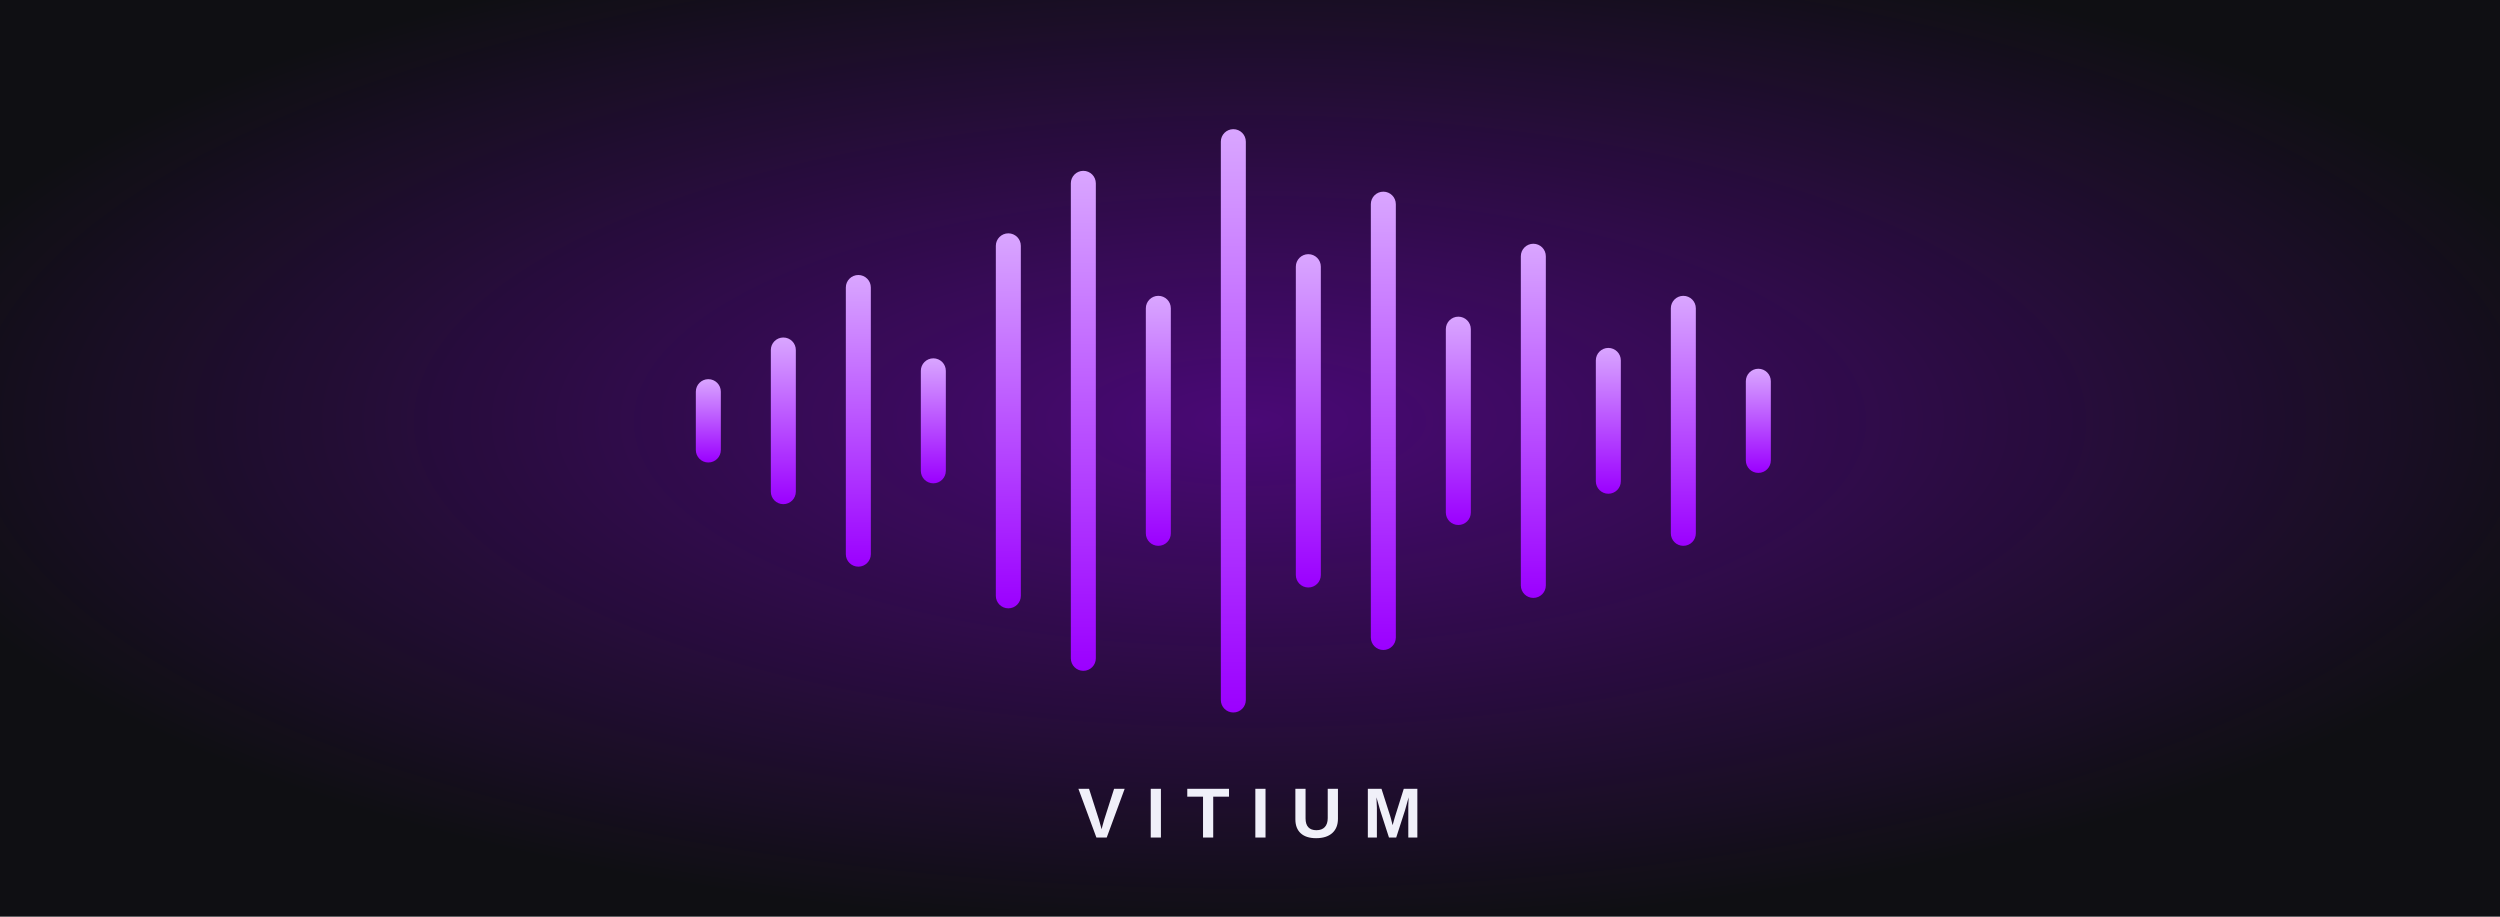
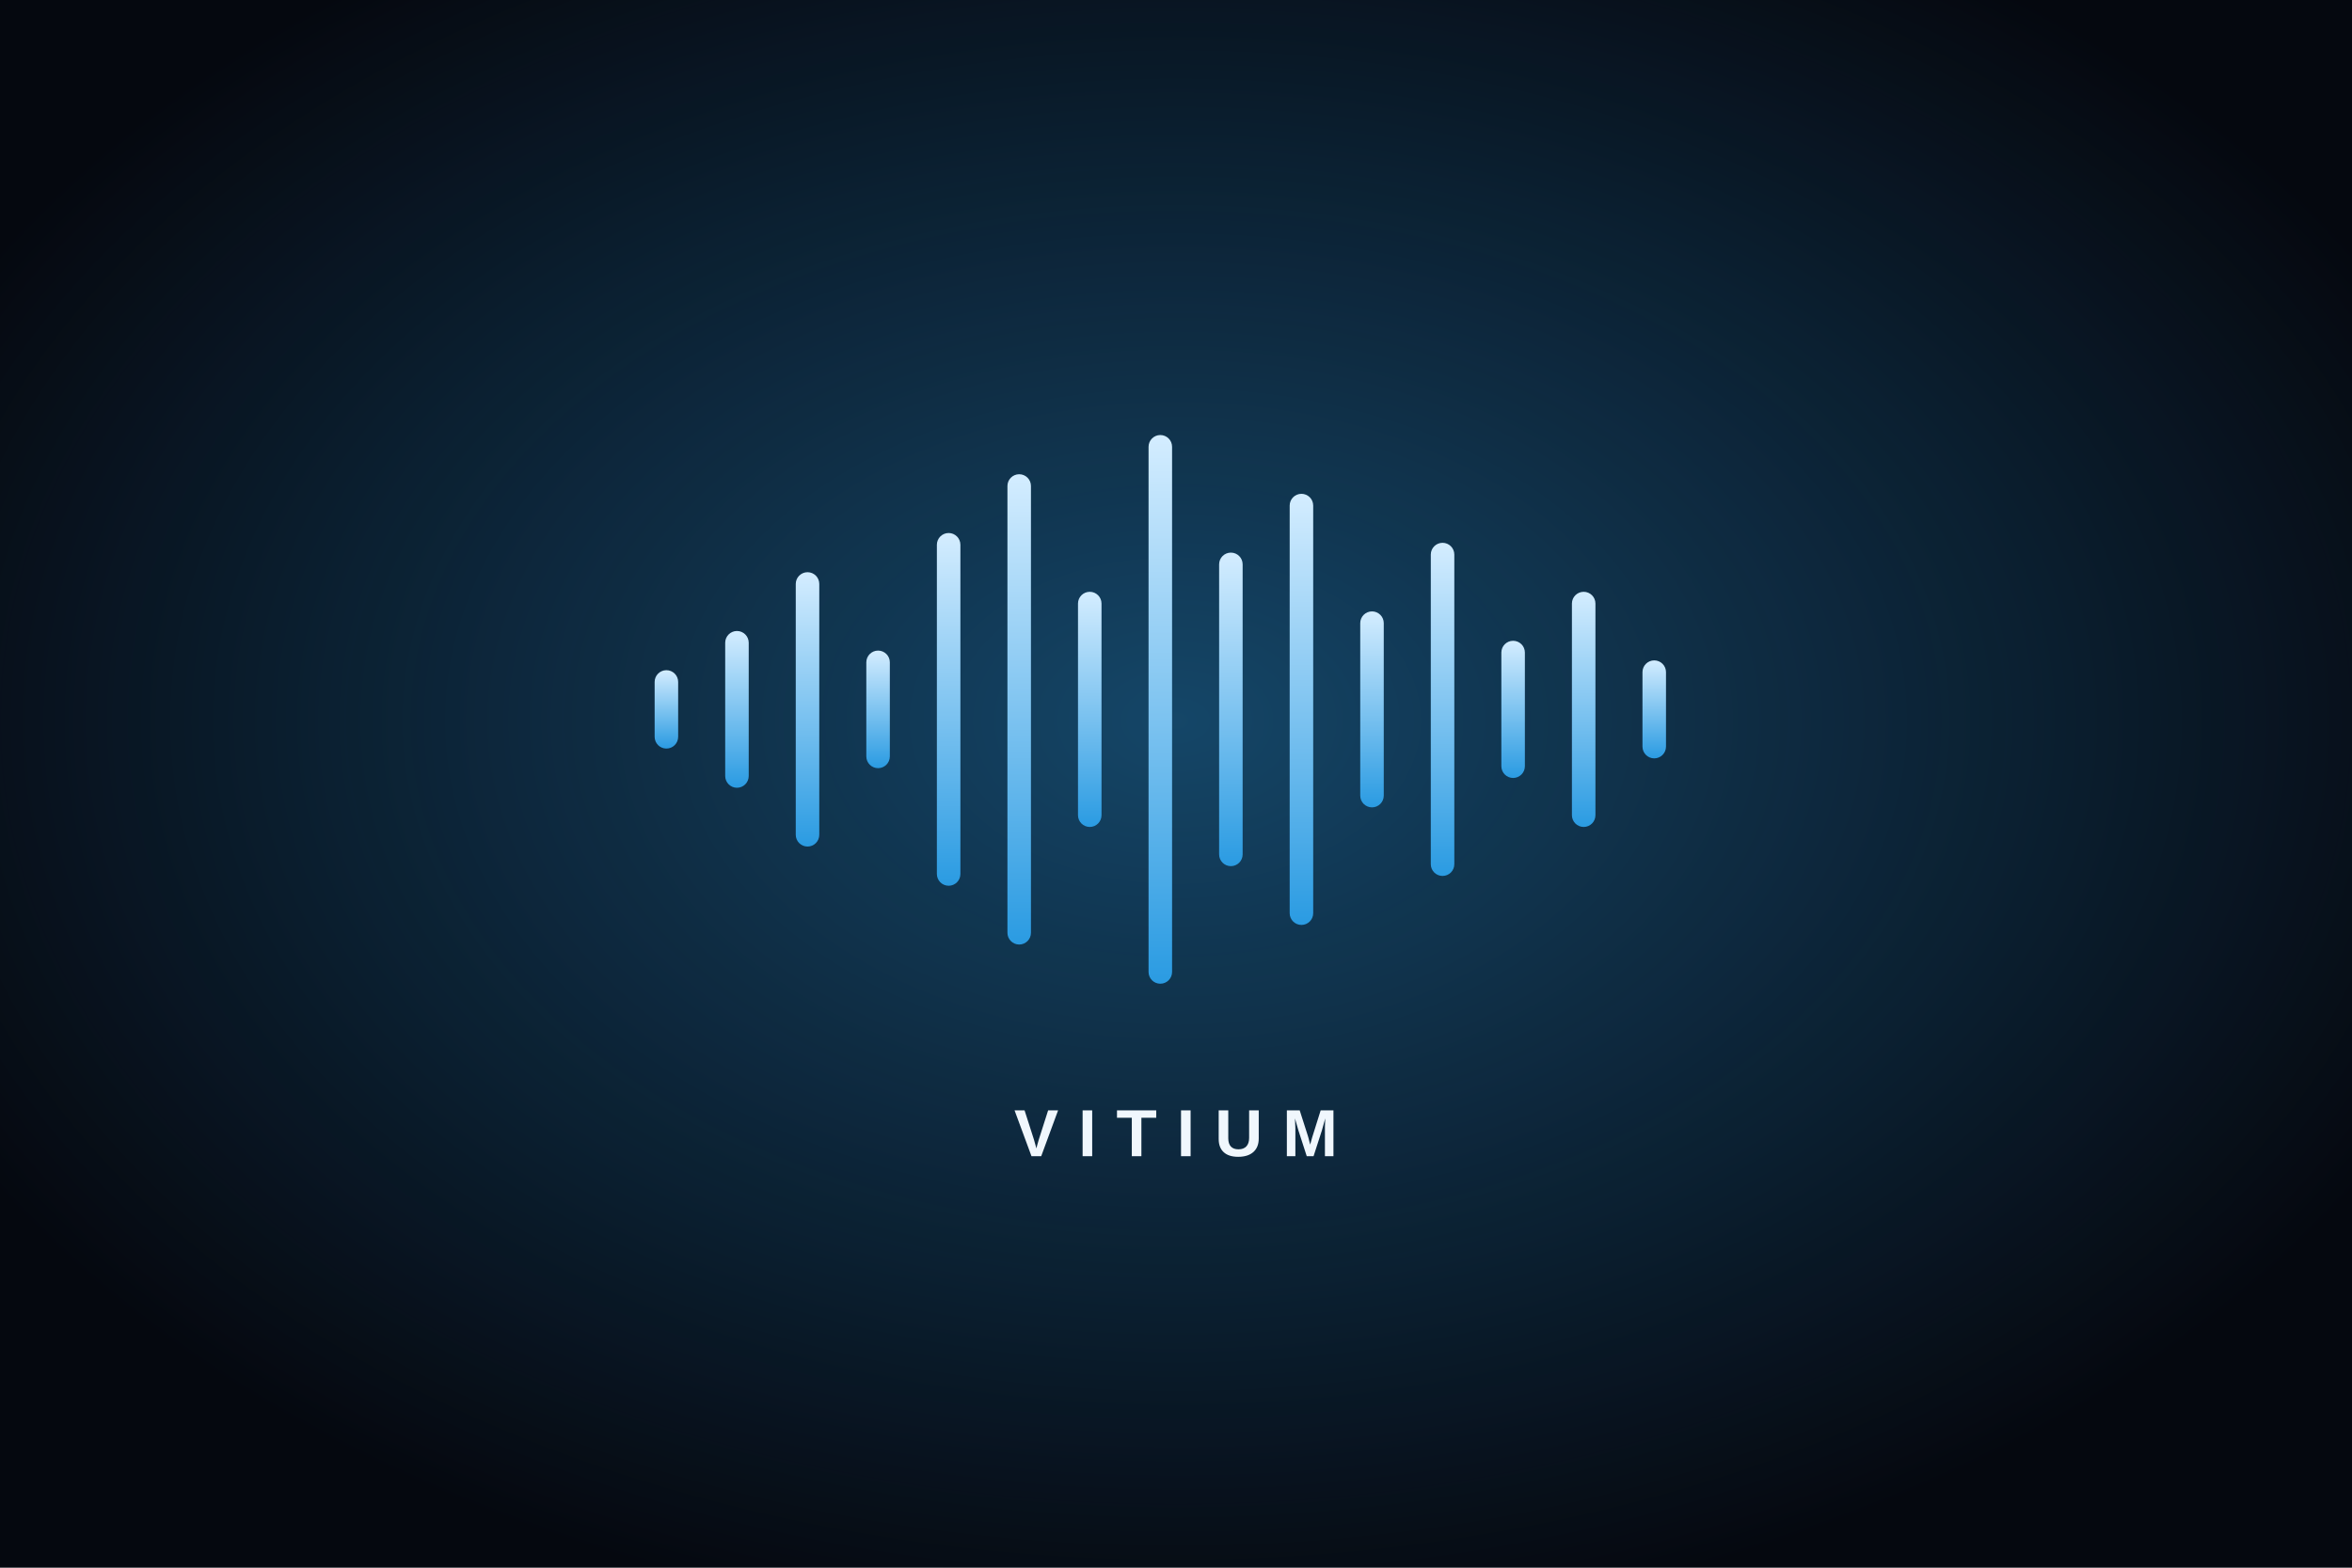
- <svg xmlns="http://www.w3.org/2000/svg" viewBox="0 0 1200 440" role="img" aria-label="Vitium, assistente de IA por voz">
+ <svg xmlns="http://www.w3.org/2000/svg" viewBox="0 0 1200 800" role="img" aria-label="Vitium, assistente de IA por voz">
  <defs>
-     <radialGradient id="glow" cx="50%" cy="46%" r="55%">
-       <stop offset="0%" stop-color="#9b00ff" stop-opacity="0.42" />
-       <stop offset="100%" stop-color="#9b00ff" stop-opacity="0" />
+     <radialGradient id="glow" cx="50%" cy="46%" r="58%">
+       <stop offset="0%" stop-color="#2a9be2" stop-opacity="0.42" />
+       <stop offset="100%" stop-color="#2a9be2" stop-opacity="0" />
    </radialGradient>
    <linearGradient id="bar" x1="0" y1="0" x2="0" y2="1">
-       <stop offset="0%" stop-color="#d9a6ff" />
-       <stop offset="100%" stop-color="#9b00ff" />
+       <stop offset="0%" stop-color="#d4edff" />
+       <stop offset="100%" stop-color="#2a9be2" />
    </linearGradient>
  </defs>
-   <rect width="1200" height="440" fill="#0f0f13" />
-   <rect width="1200" height="440" fill="url(#glow)" />
+   <rect width="1200" height="800" fill="#05080f" />
+   <rect width="1200" height="800" fill="url(#glow)" />
  <g fill="url(#bar)">
-     <rect x="334" y="182" width="12" height="40" rx="6" />
-     <rect x="370" y="162" width="12" height="80" rx="6" />
-     <rect x="406" y="132" width="12" height="140" rx="6" />
-     <rect x="442" y="172" width="12" height="60" rx="6" />
-     <rect x="478" y="112" width="12" height="180" rx="6" />
-     <rect x="514" y="82" width="12" height="240" rx="6" />
-     <rect x="550" y="142" width="12" height="120" rx="6" />
-     <rect x="586" y="62" width="12" height="280" rx="6" />
-     <rect x="622" y="122" width="12" height="160" rx="6" />
-     <rect x="658" y="92" width="12" height="220" rx="6" />
-     <rect x="694" y="152" width="12" height="100" rx="6" />
-     <rect x="730" y="117" width="12" height="170" rx="6" />
-     <rect x="766" y="167" width="12" height="70" rx="6" />
-     <rect x="802" y="142" width="12" height="120" rx="6" />
-     <rect x="838" y="177" width="12" height="50" rx="6" />
+     <rect x="334" y="342" width="12" height="40" rx="6" />
+     <rect x="370" y="322" width="12" height="80" rx="6" />
+     <rect x="406" y="292" width="12" height="140" rx="6" />
+     <rect x="442" y="332" width="12" height="60" rx="6" />
+     <rect x="478" y="272" width="12" height="180" rx="6" />
+     <rect x="514" y="242" width="12" height="240" rx="6" />
+     <rect x="550" y="302" width="12" height="120" rx="6" />
+     <rect x="586" y="222" width="12" height="280" rx="6" />
+     <rect x="622" y="282" width="12" height="160" rx="6" />
+     <rect x="658" y="252" width="12" height="220" rx="6" />
+     <rect x="694" y="312" width="12" height="100" rx="6" />
+     <rect x="730" y="277" width="12" height="170" rx="6" />
+     <rect x="766" y="327" width="12" height="70" rx="6" />
+     <rect x="802" y="302" width="12" height="120" rx="6" />
+     <rect x="838" y="337" width="12" height="50" rx="6" />
  </g>
-   <text x="600" y="402" text-anchor="middle" font-family="Segoe UI, Arial, sans-serif" font-size="34" font-weight="600" letter-spacing="10" fill="#f0f0f9">VITIUM</text>
+   <text x="600" y="590" text-anchor="middle" font-family="Segoe UI, Arial, sans-serif" font-size="34" font-weight="600" letter-spacing="10" fill="#f0f7fd">VITIUM</text>
</svg>
